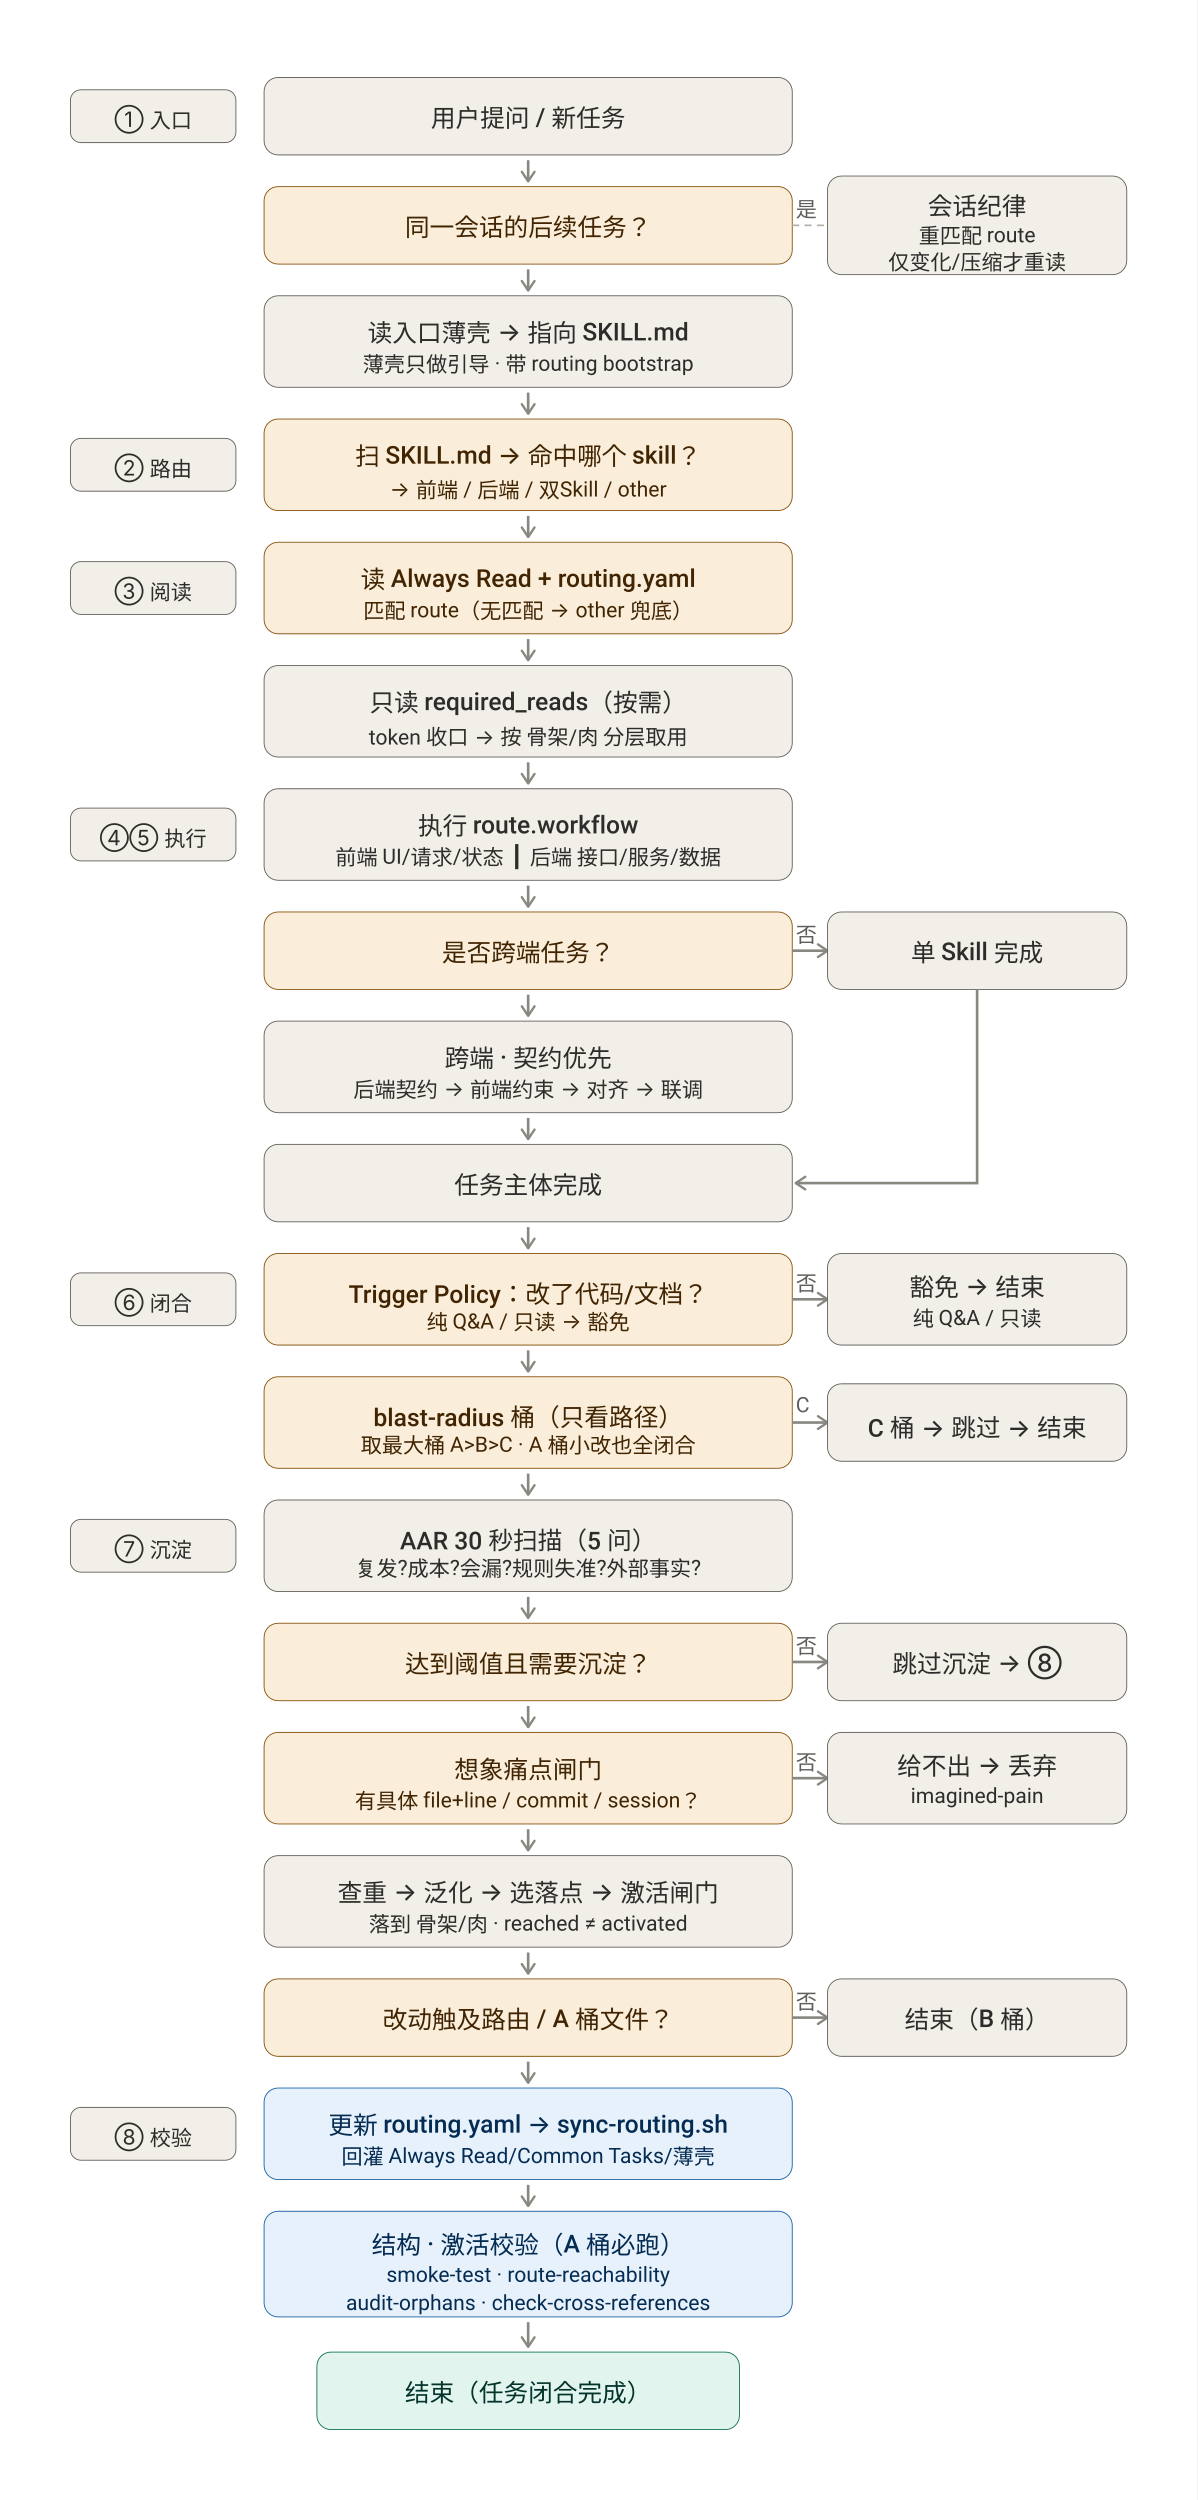
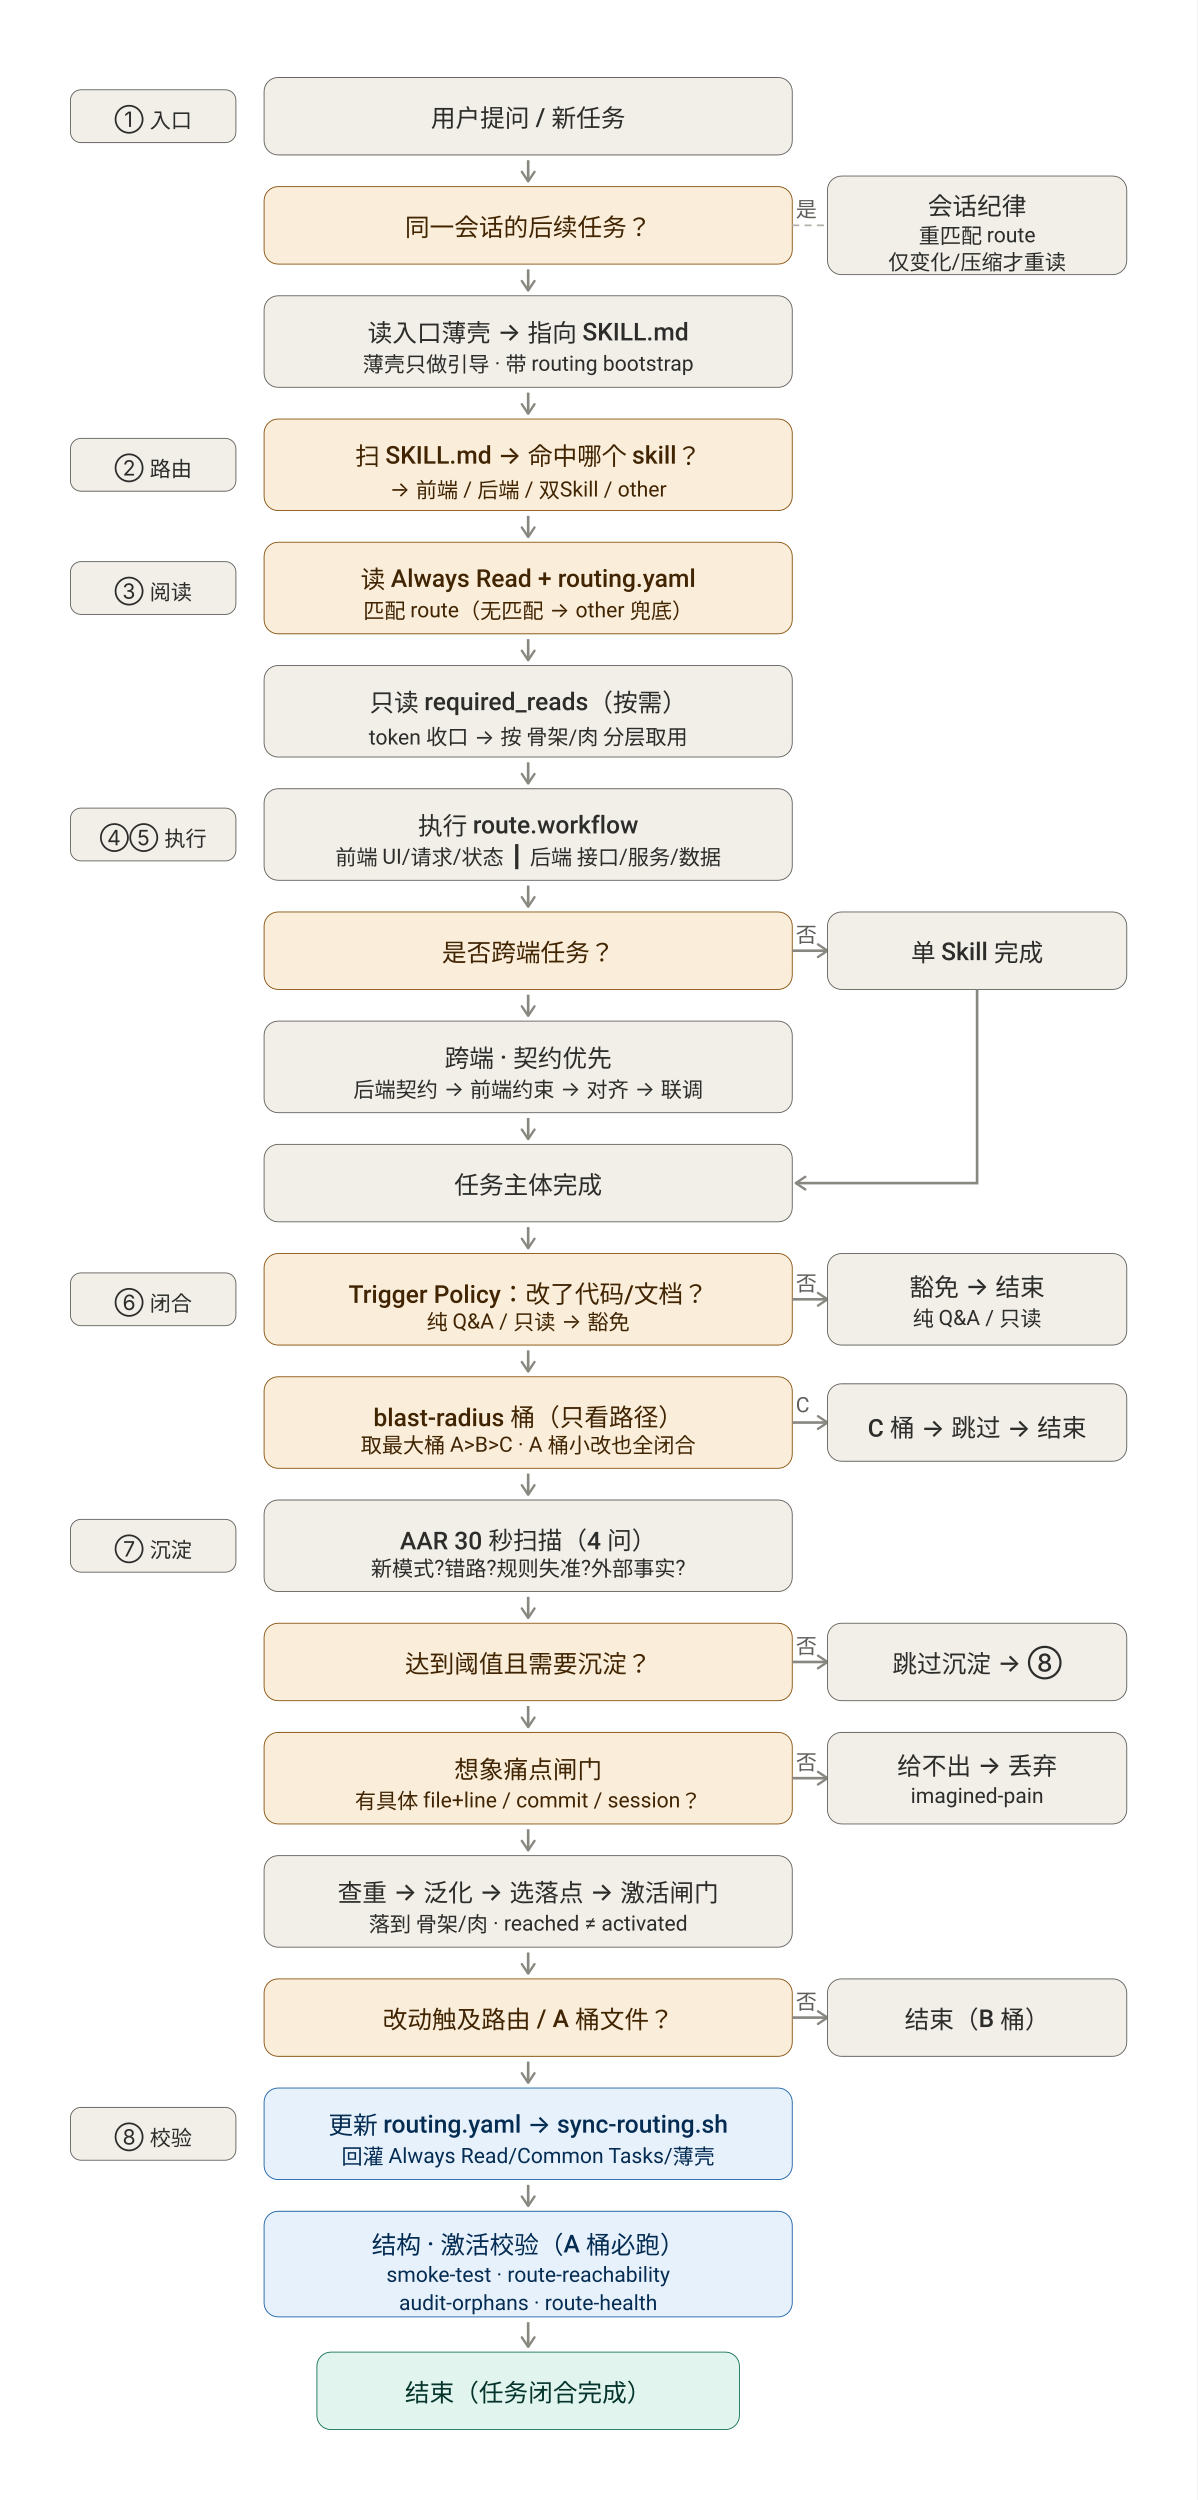
<svg xmlns="http://www.w3.org/2000/svg" width="680" height="1420" viewBox="0 0 680 1420" role="img">
  <style>
svg{font-family:-apple-system,BlinkMacSystemFont,"Segoe UI","PingFang SC","Microsoft YaHei",Roboto,sans-serif}
.t{font-size:14px;fill:#1c1c1a}
.ts{font-size:12px;fill:#5f5e5a}
.th{font-size:14px;font-weight:500;fill:#1c1c1a}
.arr{stroke:#888780;stroke-width:1.5;fill:none}
.leader{stroke:#b4b2a9;stroke-width:1;stroke-dasharray:4 3;fill:none}
.c-gray rect{fill:#F1EFE8;stroke:#5F5E5A}
.c-teal rect{fill:#E1F5EE;stroke:#0F6E56}
.c-coral rect{fill:#FAECE7;stroke:#993C1D}
.c-amber rect{fill:#FAEEDA;stroke:#854F0B}
.c-blue rect{fill:#E6F1FB;stroke:#185FA5}
.c-purple rect{fill:#EEEDFE;stroke:#534AB7}
.c-gray .t,.c-gray .ts,.c-gray .th{fill:#2C2C2A}
.c-teal .t,.c-teal .ts,.c-teal .th{fill:#04342C}
.c-coral .t,.c-coral .ts,.c-coral .th{fill:#4A1B0C}
.c-amber .t,.c-amber .ts,.c-amber .th{fill:#412402}
.c-blue .t,.c-blue .ts,.c-blue .th{fill:#042C53}
.c-purple .t,.c-purple .ts,.c-purple .th{fill:#26215C}
</style>
  <rect x="0" y="0" width="680" height="1420" fill="#ffffff" />
  <defs>
    <marker id="arrow" viewBox="0 0 10 10" refX="8" refY="5" markerWidth="6" markerHeight="6" orient="auto-start-reverse">
      <path d="M2 1L8 5L2 9" fill="none" stroke="#888780" stroke-width="1.5" stroke-linecap="round" stroke-linejoin="round" />
    </marker>
  </defs>
  <g class="c-gray">
    <rect x="40" y="51" width="94" height="30" rx="6" stroke-width="0.5" />
    <text class="ts" x="87" y="66" text-anchor="middle" dominant-baseline="central">① 入口</text>
  </g>
  <g class="c-gray">
    <rect x="40" y="249" width="94" height="30" rx="6" stroke-width="0.5" />
    <text class="ts" x="87" y="264" text-anchor="middle" dominant-baseline="central">② 路由</text>
  </g>
  <g class="c-gray">
    <rect x="40" y="319" width="94" height="30" rx="6" stroke-width="0.5" />
    <text class="ts" x="87" y="334" text-anchor="middle" dominant-baseline="central">③ 阅读</text>
  </g>
  <g class="c-gray">
    <rect x="40" y="459" width="94" height="30" rx="6" stroke-width="0.5" />
    <text class="ts" x="87" y="474" text-anchor="middle" dominant-baseline="central">④⑤ 执行</text>
  </g>
  <g class="c-gray">
    <rect x="40" y="723" width="94" height="30" rx="6" stroke-width="0.5" />
    <text class="ts" x="87" y="738" text-anchor="middle" dominant-baseline="central">⑥ 闭合</text>
  </g>
  <g class="c-gray">
    <rect x="40" y="863" width="94" height="30" rx="6" stroke-width="0.5" />
    <text class="ts" x="87" y="878" text-anchor="middle" dominant-baseline="central">⑦ 沉淀</text>
  </g>
  <g class="c-gray">
    <rect x="40" y="1197" width="94" height="30" rx="6" stroke-width="0.5" />
    <text class="ts" x="87" y="1212" text-anchor="middle" dominant-baseline="central">⑧ 校验</text>
  </g>
  <g class="c-gray">
    <rect x="150" y="44" width="300" height="44" rx="8" stroke-width="0.5" />
    <text class="th" x="300" y="66" text-anchor="middle" dominant-baseline="central">用户提问 / 新任务</text>
  </g>
  <line x1="300" y1="91" x2="300" y2="103" class="arr" marker-end="url(#arrow)" />
  <g class="c-amber">
    <rect x="150" y="106" width="300" height="44" rx="8" stroke-width="0.5" />
    <text class="th" x="300" y="128" text-anchor="middle" dominant-baseline="central">同一会话的后续任务？</text>
  </g>
  <line x1="450" y1="128" x2="470" y2="128" class="leader" />
  <text class="ts" x="452" y="118" text-anchor="start" dominant-baseline="central">是</text>
  <g class="c-gray">
    <rect x="470" y="100" width="170" height="56" rx="8" stroke-width="0.5" />
    <text class="th" x="555" y="116" text-anchor="middle" dominant-baseline="central">会话纪律</text>
    <text class="ts" x="555" y="133" text-anchor="middle" dominant-baseline="central">重匹配 route</text>
    <text class="ts" x="555" y="148" text-anchor="middle" dominant-baseline="central">仅变化/压缩才重读</text>
  </g>
  <line x1="300" y1="153" x2="300" y2="165" class="arr" marker-end="url(#arrow)" />
  <g class="c-gray">
    <rect x="150" y="168" width="300" height="52" rx="8" stroke-width="0.5" />
    <text class="th" x="300" y="188" text-anchor="middle" dominant-baseline="central">读入口薄壳 → 指向 SKILL.md</text>
    <text class="ts" x="300" y="206" text-anchor="middle" dominant-baseline="central">薄壳只做引导 · 带 routing bootstrap</text>
  </g>
  <line x1="300" y1="223" x2="300" y2="235" class="arr" marker-end="url(#arrow)" />
  <g class="c-amber">
    <rect x="150" y="238" width="300" height="52" rx="8" stroke-width="0.5" />
    <text class="th" x="300" y="258" text-anchor="middle" dominant-baseline="central">扫 SKILL.md → 命中哪个 skill？</text>
    <text class="ts" x="300" y="276" text-anchor="middle" dominant-baseline="central">→ 前端 / 后端 / 双Skill / other</text>
  </g>
  <line x1="300" y1="293" x2="300" y2="305" class="arr" marker-end="url(#arrow)" />
  <g class="c-amber">
    <rect x="150" y="308" width="300" height="52" rx="8" stroke-width="0.5" />
    <text class="th" x="300" y="328" text-anchor="middle" dominant-baseline="central">读 Always Read + routing.yaml</text>
    <text class="ts" x="300" y="346" text-anchor="middle" dominant-baseline="central">匹配 route（无匹配 → other 兜底）</text>
  </g>
  <line x1="300" y1="363" x2="300" y2="375" class="arr" marker-end="url(#arrow)" />
  <g class="c-gray">
    <rect x="150" y="378" width="300" height="52" rx="8" stroke-width="0.5" />
    <text class="th" x="300" y="398" text-anchor="middle" dominant-baseline="central">只读 required_reads（按需）</text>
    <text class="ts" x="300" y="416" text-anchor="middle" dominant-baseline="central">token 收口 → 按 骨架/肉 分层取用</text>
  </g>
  <line x1="300" y1="433" x2="300" y2="445" class="arr" marker-end="url(#arrow)" />
  <g class="c-gray">
    <rect x="150" y="448" width="300" height="52" rx="8" stroke-width="0.5" />
    <text class="th" x="300" y="468" text-anchor="middle" dominant-baseline="central">执行 route.workflow</text>
    <text class="ts" x="300" y="486" text-anchor="middle" dominant-baseline="central">前端 UI/请求/状态 ┃ 后端 接口/服务/数据</text>
  </g>
  <line x1="300" y1="503" x2="300" y2="515" class="arr" marker-end="url(#arrow)" />
  <g class="c-amber">
    <rect x="150" y="518" width="300" height="44" rx="8" stroke-width="0.5" />
    <text class="th" x="300" y="540" text-anchor="middle" dominant-baseline="central">是否跨端任务？</text>
  </g>
  <line x1="450" y1="540" x2="470" y2="540" class="arr" marker-end="url(#arrow)" />
  <text class="ts" x="452" y="530" text-anchor="start" dominant-baseline="central">否</text>
  <g class="c-gray">
    <rect x="470" y="518" width="170" height="44" rx="8" stroke-width="0.5" />
    <text class="th" x="555" y="540" text-anchor="middle" dominant-baseline="central">单 Skill 完成</text>
  </g>
  <path d="M555 562 L555 672 L452 672" class="arr" fill="none" marker-end="url(#arrow)" />
  <line x1="300" y1="565" x2="300" y2="577" class="arr" marker-end="url(#arrow)" />
  <g class="c-gray">
    <rect x="150" y="580" width="300" height="52" rx="8" stroke-width="0.5" />
    <text class="th" x="300" y="600" text-anchor="middle" dominant-baseline="central">跨端 · 契约优先</text>
    <text class="ts" x="300" y="618" text-anchor="middle" dominant-baseline="central">后端契约 → 前端约束 → 对齐 → 联调</text>
  </g>
  <line x1="300" y1="635" x2="300" y2="647" class="arr" marker-end="url(#arrow)" />
  <g class="c-gray">
    <rect x="150" y="650" width="300" height="44" rx="8" stroke-width="0.5" />
    <text class="th" x="300" y="672" text-anchor="middle" dominant-baseline="central">任务主体完成</text>
  </g>
  <line x1="300" y1="697" x2="300" y2="709" class="arr" marker-end="url(#arrow)" />
  <g class="c-amber">
    <rect x="150" y="712" width="300" height="52" rx="8" stroke-width="0.5" />
    <text class="th" x="300" y="732" text-anchor="middle" dominant-baseline="central">Trigger Policy：改了代码/文档？</text>
    <text class="ts" x="300" y="750" text-anchor="middle" dominant-baseline="central">纯 Q&amp;A / 只读 → 豁免</text>
  </g>
  <line x1="450" y1="738" x2="470" y2="738" class="arr" marker-end="url(#arrow)" />
  <text class="ts" x="452" y="728" text-anchor="start" dominant-baseline="central">否</text>
  <g class="c-gray">
    <rect x="470" y="712" width="170" height="52" rx="8" stroke-width="0.5" />
    <text class="th" x="555" y="730" text-anchor="middle" dominant-baseline="central">豁免 → 结束</text>
    <text class="ts" x="555" y="748" text-anchor="middle" dominant-baseline="central">纯 Q&amp;A / 只读</text>
  </g>
  <line x1="300" y1="767" x2="300" y2="779" class="arr" marker-end="url(#arrow)" />
  <g class="c-amber">
    <rect x="150" y="782" width="300" height="52" rx="8" stroke-width="0.5" />
    <text class="th" x="300" y="802" text-anchor="middle" dominant-baseline="central">blast-radius 桶（只看路径）</text>
    <text class="ts" x="300" y="820" text-anchor="middle" dominant-baseline="central">取最大桶 A&gt;B&gt;C · A 桶小改也全闭合</text>
  </g>
  <line x1="450" y1="808" x2="470" y2="808" class="arr" marker-end="url(#arrow)" />
  <text class="ts" x="452" y="798" text-anchor="start" dominant-baseline="central">C</text>
  <g class="c-gray">
    <rect x="470" y="786" width="170" height="44" rx="8" stroke-width="0.5" />
    <text class="th" x="555" y="808" text-anchor="middle" dominant-baseline="central">C 桶 → 跳过 → 结束</text>
  </g>
  <line x1="300" y1="837" x2="300" y2="849" class="arr" marker-end="url(#arrow)" />
  <g class="c-gray">
    <rect x="150" y="852" width="300" height="52" rx="8" stroke-width="0.5" />
-     <text class="th" x="300" y="872" text-anchor="middle" dominant-baseline="central">AAR 30 秒扫描（5 问）</text>
-     <text class="ts" x="300" y="890" text-anchor="middle" dominant-baseline="central">复发?成本?会漏?规则失准?外部事实?</text>
+     <text class="th" x="300" y="872" text-anchor="middle" dominant-baseline="central">AAR 30 秒扫描（4 问）</text>
+     <text class="ts" x="300" y="890" text-anchor="middle" dominant-baseline="central">新模式?错路?规则失准?外部事实?</text>
  </g>
  <line x1="300" y1="907" x2="300" y2="919" class="arr" marker-end="url(#arrow)" />
  <g class="c-amber">
    <rect x="150" y="922" width="300" height="44" rx="8" stroke-width="0.5" />
    <text class="th" x="300" y="944" text-anchor="middle" dominant-baseline="central">达到阈值且需要沉淀？</text>
  </g>
  <line x1="450" y1="944" x2="470" y2="944" class="arr" marker-end="url(#arrow)" />
  <text class="ts" x="452" y="934" text-anchor="start" dominant-baseline="central">否</text>
  <g class="c-gray">
    <rect x="470" y="922" width="170" height="44" rx="8" stroke-width="0.5" />
    <text class="th" x="555" y="944" text-anchor="middle" dominant-baseline="central">跳过沉淀 → ⑧</text>
  </g>
  <line x1="300" y1="969" x2="300" y2="981" class="arr" marker-end="url(#arrow)" />
  <g class="c-amber">
    <rect x="150" y="984" width="300" height="52" rx="8" stroke-width="0.5" />
    <text class="th" x="300" y="1004" text-anchor="middle" dominant-baseline="central">想象痛点闸门</text>
    <text class="ts" x="300" y="1022" text-anchor="middle" dominant-baseline="central">有具体 file+line / commit / session？</text>
  </g>
  <line x1="450" y1="1010" x2="470" y2="1010" class="arr" marker-end="url(#arrow)" />
  <text class="ts" x="452" y="1000" text-anchor="start" dominant-baseline="central">否</text>
  <g class="c-gray">
    <rect x="470" y="984" width="170" height="52" rx="8" stroke-width="0.5" />
    <text class="th" x="555" y="1002" text-anchor="middle" dominant-baseline="central">给不出 → 丢弃</text>
    <text class="ts" x="555" y="1020" text-anchor="middle" dominant-baseline="central">imagined-pain</text>
  </g>
  <line x1="300" y1="1039" x2="300" y2="1051" class="arr" marker-end="url(#arrow)" />
  <g class="c-gray">
    <rect x="150" y="1054" width="300" height="52" rx="8" stroke-width="0.5" />
    <text class="th" x="300" y="1074" text-anchor="middle" dominant-baseline="central">查重 → 泛化 → 选落点 → 激活闸门</text>
    <text class="ts" x="300" y="1092" text-anchor="middle" dominant-baseline="central">落到 骨架/肉 · reached ≠ activated</text>
  </g>
  <line x1="300" y1="1109" x2="300" y2="1121" class="arr" marker-end="url(#arrow)" />
  <g class="c-amber">
    <rect x="150" y="1124" width="300" height="44" rx="8" stroke-width="0.5" />
    <text class="th" x="300" y="1146" text-anchor="middle" dominant-baseline="central">改动触及路由 / A 桶文件？</text>
  </g>
  <line x1="450" y1="1146" x2="470" y2="1146" class="arr" marker-end="url(#arrow)" />
  <text class="ts" x="452" y="1136" text-anchor="start" dominant-baseline="central">否</text>
  <g class="c-gray">
    <rect x="470" y="1124" width="170" height="44" rx="8" stroke-width="0.5" />
    <text class="th" x="555" y="1146" text-anchor="middle" dominant-baseline="central">结束（B 桶）</text>
  </g>
  <line x1="300" y1="1171" x2="300" y2="1183" class="arr" marker-end="url(#arrow)" />
  <g class="c-blue">
    <rect x="150" y="1186" width="300" height="52" rx="8" stroke-width="0.5" />
    <text class="th" x="300" y="1206" text-anchor="middle" dominant-baseline="central">更新 routing.yaml → sync-routing.sh</text>
    <text class="ts" x="300" y="1224" text-anchor="middle" dominant-baseline="central">回灌 Always Read/Common Tasks/薄壳</text>
  </g>
  <line x1="300" y1="1241" x2="300" y2="1253" class="arr" marker-end="url(#arrow)" />
  <g class="c-blue">
    <rect x="150" y="1256" width="300" height="60" rx="8" stroke-width="0.5" />
    <text class="th" x="300" y="1274" text-anchor="middle" dominant-baseline="central">结构 · 激活校验（A 桶必跑）</text>
    <text class="ts" x="300" y="1292" text-anchor="middle" dominant-baseline="central">smoke-test · route-reachability</text>
-     <text class="ts" x="300" y="1308" text-anchor="middle" dominant-baseline="central">audit-orphans · check-cross-references</text>
+     <text class="ts" x="300" y="1308" text-anchor="middle" dominant-baseline="central">audit-orphans · route-health</text>
  </g>
  <line x1="300" y1="1319" x2="300" y2="1333" class="arr" marker-end="url(#arrow)" />
  <g class="c-teal">
    <rect x="180" y="1336" width="240" height="44" rx="8" stroke-width="0.5" />
    <text class="th" x="300" y="1358" text-anchor="middle" dominant-baseline="central">结束（任务闭合完成）</text>
  </g>
</svg>
